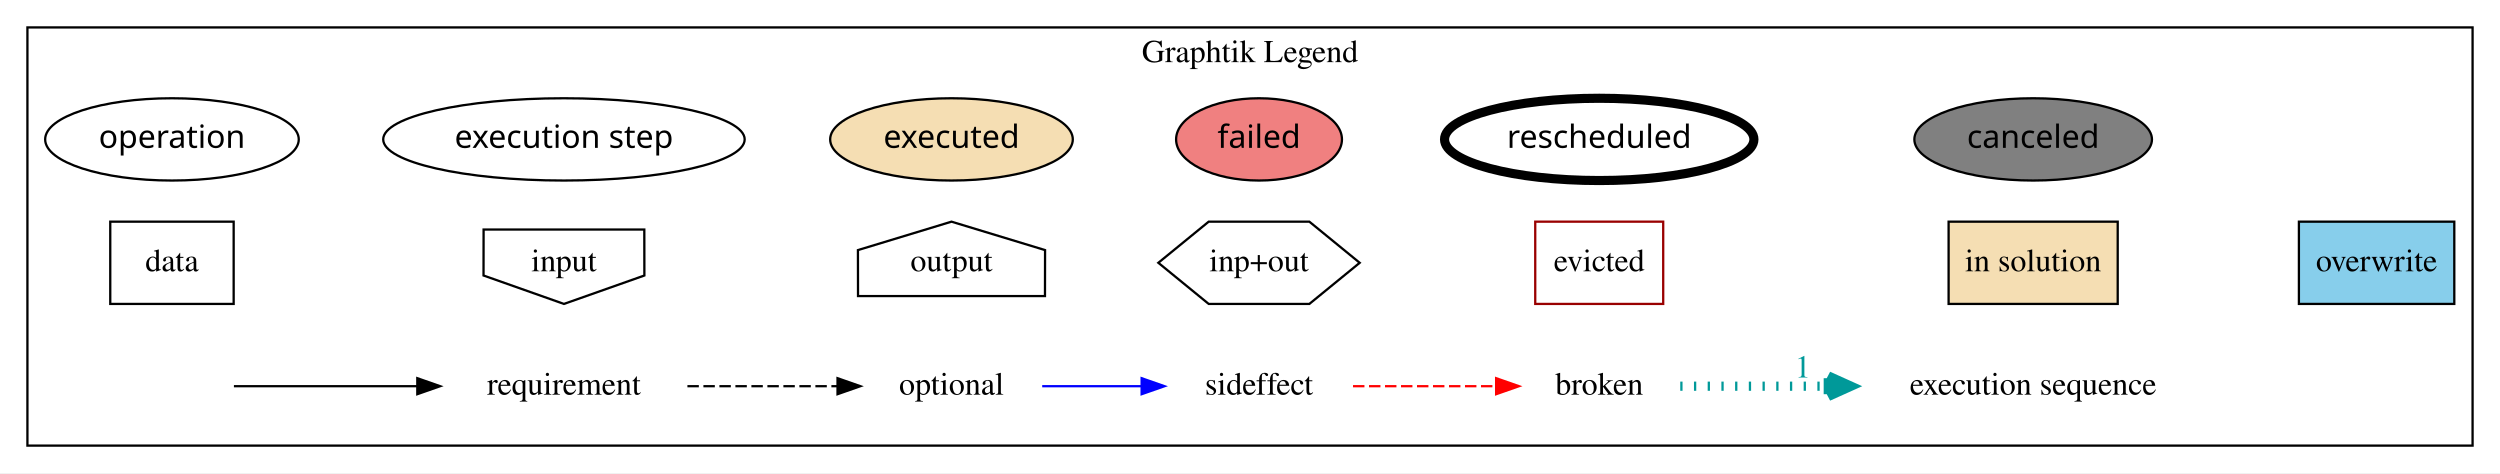
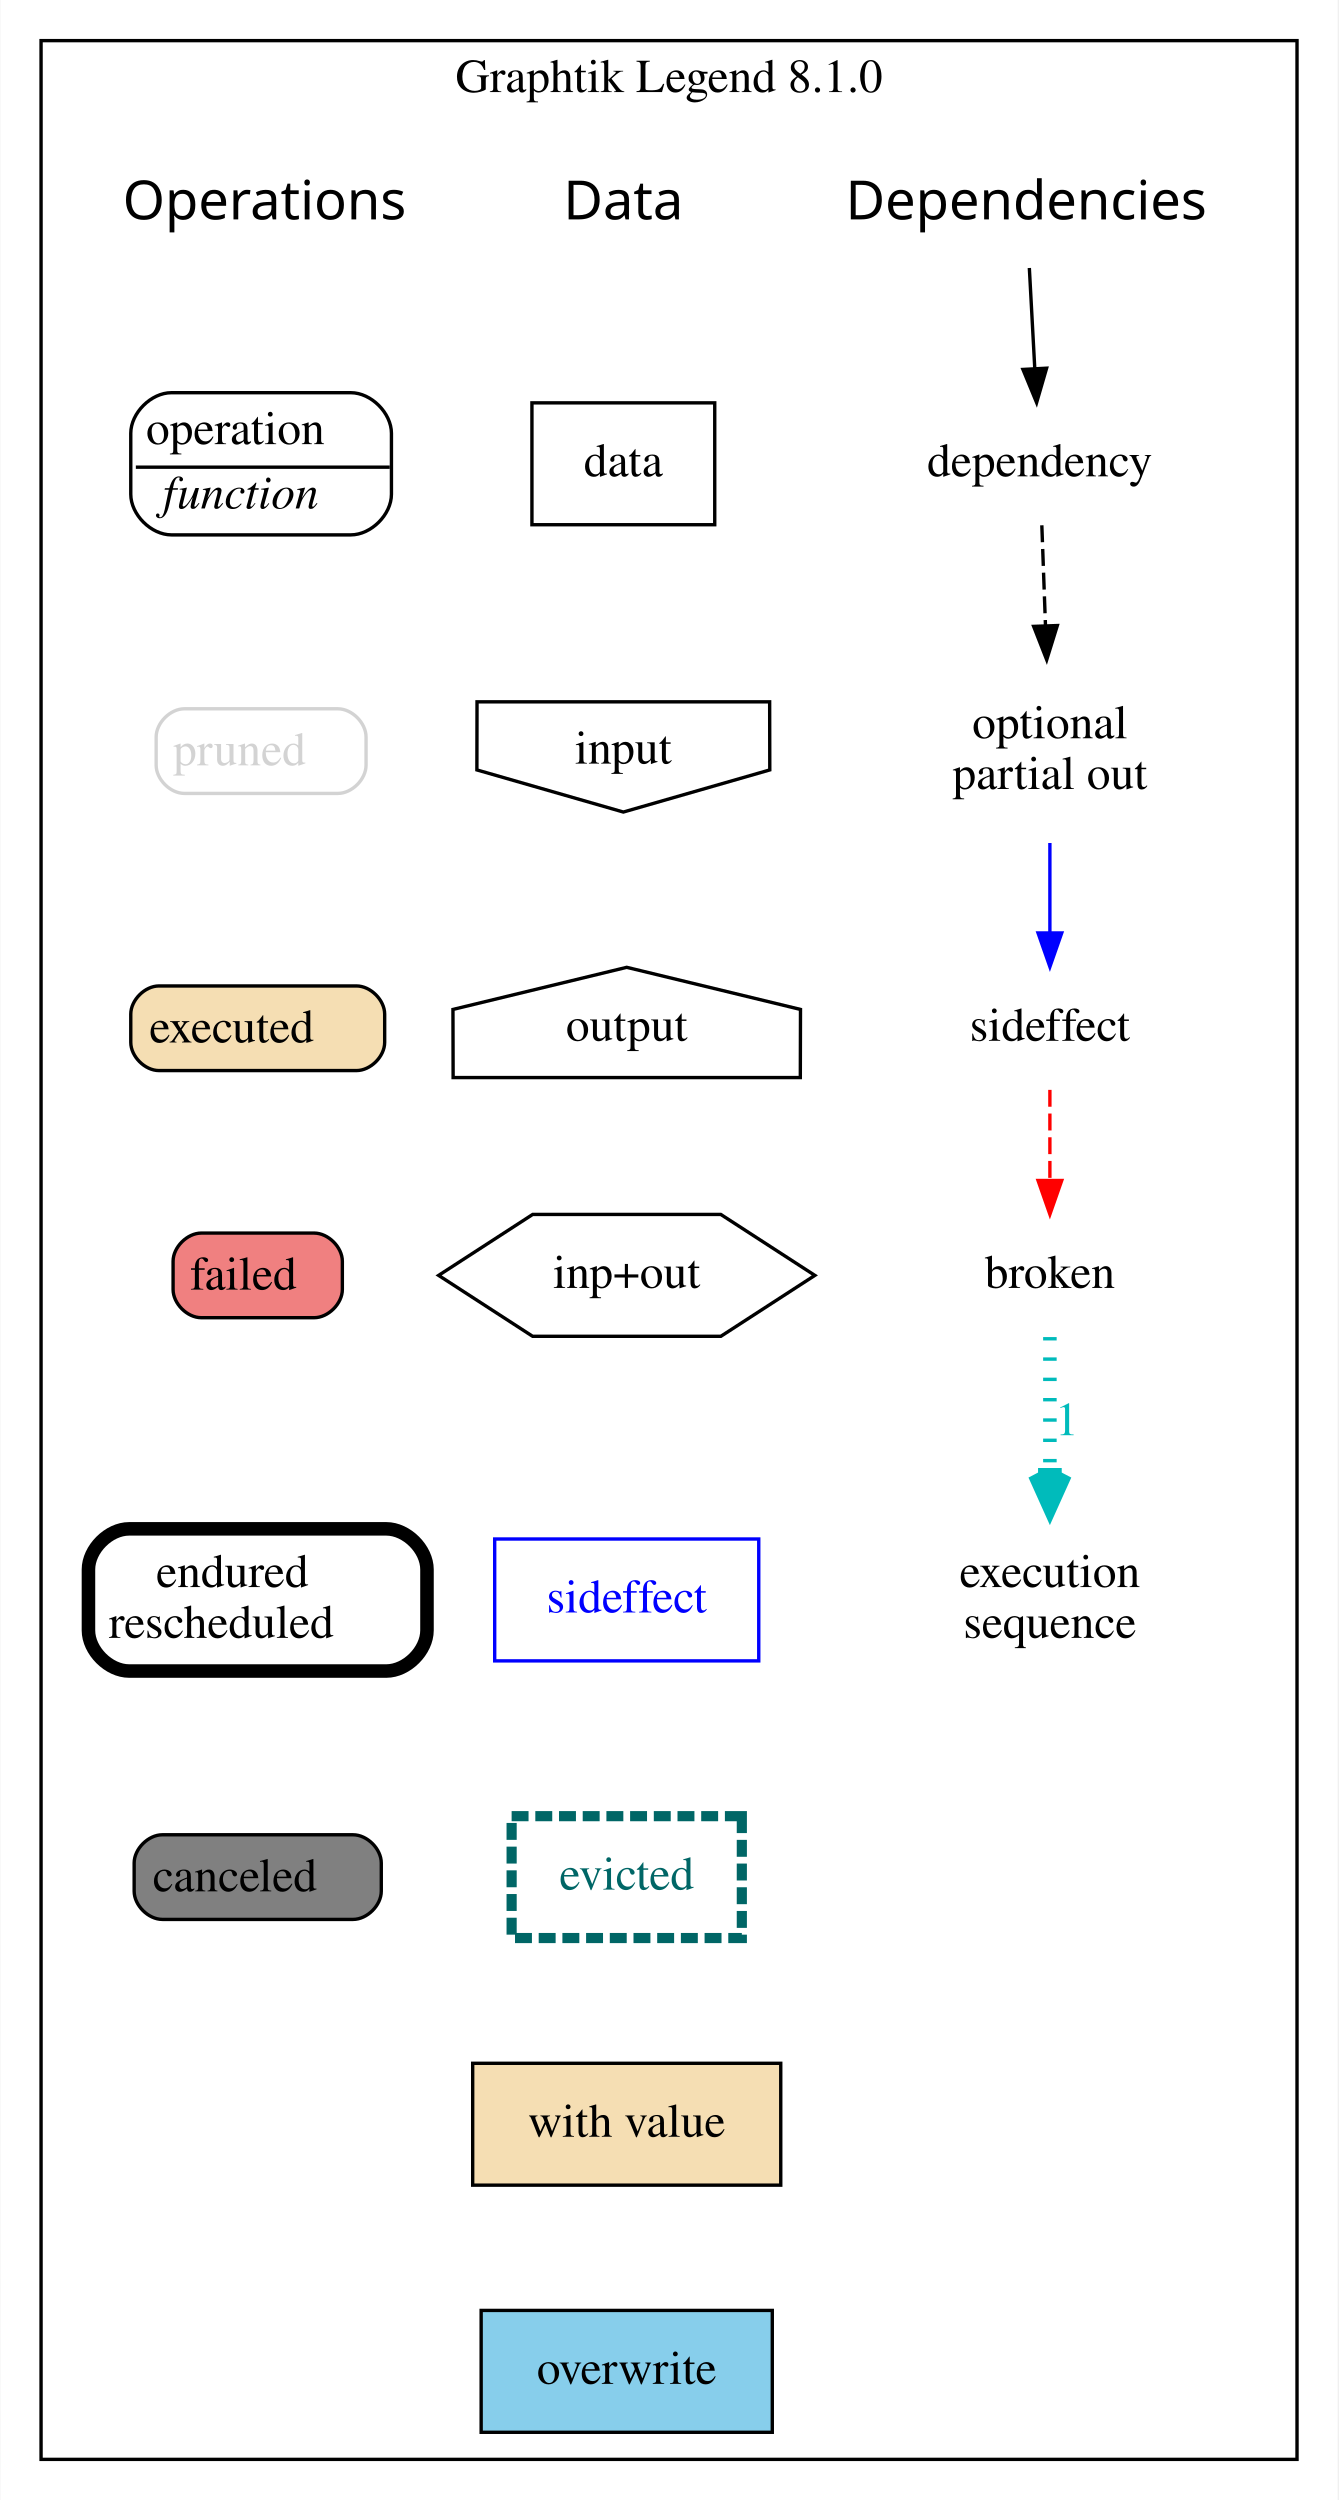
- <svg xmlns="http://www.w3.org/2000/svg" xmlns:xlink="http://www.w3.org/1999/xlink" width="1094pt" height="207pt" viewBox="0.00 0.00 1094.00 207.00">
-   <g id="graph0" class="graph" transform="scale(1 1) rotate(0) translate(4 203)">
-     <polygon fill="white" stroke="transparent" points="-4,4 -4,-203 1090,-203 1090,4 -4,4" />
+ <svg xmlns="http://www.w3.org/2000/svg" xmlns:xlink="http://www.w3.org/1999/xlink" width="395pt" height="738pt" viewBox="0.00 0.00 395.00 738.48">
+   <g id="graph0" class="graph" transform="scale(1 1) rotate(0) translate(4 734.48)">
+     <polygon fill="white" stroke="transparent" points="-4,4 -4,-734.48 391,-734.48 391,4 -4,4" />
    <g id="clust1" class="cluster">
-       <polygon fill="none" stroke="black" points="8,-8 8,-191 1078,-191 1078,-8 8,-8" />
-       <text text-anchor="middle" x="543" y="-175.8" font-family="Times,serif" font-size="14.00">Graphtik Legend</text>
+       <polygon fill="none" stroke="black" points="8,-8 8,-722.48 379,-722.48 379,-8 8,-8" />
+       <text text-anchor="middle" x="193.5" y="-707.28" font-family="Times,serif" font-size="14.00">Graphtik Legend 8.1.0</text>
    </g>
    <g id="node1" class="node">
-       <g id="a_node1">
-         <a xlink:href="https://graphtik.readthedocs.io/en/latest/arch.html#term-operation" xlink:title="A function with needs &amp; provides.">
-           <ellipse fill="none" stroke="black" cx="71.25" cy="-142" rx="55.49" ry="18" />
-           <text text-anchor="middle" x="71.25" y="-138.3" font-family="italic" font-size="14.00">operation</text>
-         </a>
-       </g>
+       <text text-anchor="middle" x="299" y="-669.68" font-family="bold italic" font-size="16.00">Dependencies</text>
    </g>
    <g id="node2" class="node">
-       <g id="a_node2">
-         <a xlink:href="https://graphtik.readthedocs.io/en/latest/arch.html#term-execution-steps" xlink:title="Either an operation or ean eviction-instruction.">
-           <ellipse fill="none" stroke="black" cx="242.78" cy="-142" rx="79.09" ry="18" />
-           <text text-anchor="middle" x="242.78" y="-138.3" font-family="italic" font-size="14.00">execution step</text>
+       <ellipse fill="none" stroke="transparent" cx="303" cy="-597.48" rx="66.09" ry="18" />
+       <text text-anchor="middle" x="303" y="-593.78" font-family="Times,serif" font-size="14.00">dependency</text>
+     </g>
+     <g id="edge1" class="edge">
+       <g id="a_edge1">
+         <a xlink:href="https://graphtik.readthedocs.io/en/latest/arch.html#term-dependency" xlink:title="Compulsory: from src Operation --&gt; dst `provides` OR src `needs` --&gt; dst Operation.">
+           <path fill="none" stroke="black" d="M299.93,-655.32C300.4,-646.54 300.99,-635.64 301.53,-625.75" />
+           <polygon fill="black" stroke="black" points="305.03,-625.72 302.08,-615.55 298.04,-625.35 305.03,-625.72" />
        </a>
      </g>
    </g>
    <g id="node3" class="node">
      <g id="a_node3">
-         <a xlink:href="https://graphtik.readthedocs.io/en/latest/arch.html#term-solution" xlink:title="Operation executed succesfully.">
-           <ellipse fill="wheat" stroke="black" cx="412.37" cy="-142" rx="53.09" ry="18" />
-           <text text-anchor="middle" x="412.37" y="-138.3" font-family="italic" font-size="14.00">executed</text>
+         <a xlink:href="https://graphtik.readthedocs.io/en/latest/arch.html#term-needs" xlink:title="Target operation may run without source `need` OR source operation may not `provide` target data.">
+           <ellipse fill="none" stroke="transparent" cx="306" cy="-512.61" rx="65.11" ry="26.74" />
+           <text text-anchor="middle" x="306" y="-516.41" font-family="Times,serif" font-size="14.00">optional</text>
+           <text text-anchor="middle" x="306" y="-501.41" font-family="Times,serif" font-size="14.00">partial out</text>
        </a>
      </g>
    </g>
+     <g id="edge2" class="edge">
+       <path fill="none" stroke="black" stroke-dasharray="5,2" d="M303.62,-579.31C303.93,-570.7 304.32,-559.94 304.7,-549.64" />
+       <polygon fill="black" stroke="black" points="308.2,-549.7 305.06,-539.58 301.2,-549.45 308.2,-549.7" />
+     </g>
    <g id="node4" class="node">
      <g id="a_node4">
-         <a xlink:href="https://graphtik.readthedocs.io/en/latest/arch.html#term-endurance" xlink:title="Failed operation - downstream ops will cancel.">
-           <ellipse fill="LightCoral" stroke="black" cx="546.95" cy="-142" rx="36.29" ry="18" />
-           <text text-anchor="middle" x="546.95" y="-138.3" font-family="italic" font-size="14.00">failed</text>
+         <a xlink:href="https://graphtik.readthedocs.io/en/latest/arch.html#term-sideffects" xlink:title="Fictive data not consumed/produced by operation functions.">
+           <ellipse fill="none" stroke="transparent" cx="306" cy="-430.74" rx="50.89" ry="18" />
+           <text text-anchor="middle" x="306" y="-427.04" font-family="Times,serif" font-size="14.00">sideffect</text>
        </a>
      </g>
    </g>
+     <g id="edge3" class="edge">
+       <path fill="none" stroke="blue" d="M306,-485.46C306,-477.01 306,-467.63 306,-459.1" />
+       <polygon fill="blue" stroke="blue" points="309.5,-458.89 306,-448.89 302.5,-458.89 309.5,-458.89" />
+     </g>
    <g id="node5" class="node">
      <g id="a_node5">
-         <a xlink:href="https://graphtik.readthedocs.io/en/latest/arch.html#term-reschedulling" xlink:title="Operation may fail / provide partial outputs so `net` must reschedule.">
-           <ellipse fill="none" stroke="black" stroke-width="4" cx="695.82" cy="-142" rx="67.69" ry="18" />
-           <text text-anchor="middle" x="695.82" y="-138.3" font-family="italic" font-size="14.00">rescheduled</text>
+         <a xlink:href="https://graphtik.readthedocs.io/en/latest/arch.html#term-partial outputs" xlink:title="Target data was not `provided` by source operation due to failure / partial-outs.">
+           <ellipse fill="none" stroke="transparent" cx="306" cy="-357.74" rx="42.79" ry="18" />
+           <text text-anchor="middle" x="306" y="-354.04" font-family="Times,serif" font-size="14.00">broken</text>
        </a>
      </g>
    </g>
+     <g id="edge4" class="edge">
+       <path fill="none" stroke="red" stroke-dasharray="5,2" d="M306,-412.55C306,-404.53 306,-394.79 306,-385.81" />
+       <polygon fill="red" stroke="red" points="309.5,-385.77 306,-375.77 302.5,-385.77 309.5,-385.77" />
+     </g>
    <g id="node6" class="node">
      <g id="a_node6">
-         <a xlink:href="https://graphtik.readthedocs.io/en/latest/arch.html#term-reschedule" xlink:title="Canceled operation due to failures or partial outputs upstreams.">
-           <ellipse fill="Grey" stroke="black" cx="885.71" cy="-142" rx="51.99" ry="18" />
-           <text text-anchor="middle" x="885.71" y="-138.3" font-family="italic" font-size="14.00">canceled</text>
+         <a xlink:href="https://graphtik.readthedocs.io/en/latest/arch.html#term-execution-steps" xlink:title="Sequence of execution steps.">
+           <ellipse fill="none" stroke="transparent" stroke-width="4" cx="306" cy="-261.87" rx="60.62" ry="26.74" />
+           <text text-anchor="middle" x="306" y="-265.67" font-family="Times,serif" font-size="14.00">execution</text>
+           <text text-anchor="middle" x="306" y="-250.67" font-family="Times,serif" font-size="14.00">sequence</text>
        </a>
      </g>
    </g>
+     <g id="edge5" class="edge">
+       <path fill="none" stroke="#00bbbb" stroke-width="4" stroke-dasharray="1,5" d="M306,-339.52C306,-328.22 306,-313.01 306,-299.12" />
+       <polygon fill="#00bbbb" stroke="#00bbbb" stroke-width="4" points="306,-288.84 310.5,-298.84 307.5,-293.84 307.5,-298.84 306,-298.84 304.5,-298.84 304.5,-293.84 301.5,-298.84 306,-288.84 306,-288.84" />
+       <text text-anchor="middle" x="311" y="-310.54" font-family="Times,serif" font-size="14.00" fill="#00bbbb">1</text>
+     </g>
    <g id="node7" class="node">
-       <g id="a_node7">
-         <a xlink:href="https://graphtik.readthedocs.io/en/latest/arch.html#term-graph" xlink:title="Any data not given or asked.">
-           <polygon fill="none" stroke="black" points="98.25,-106 44.25,-106 44.25,-70 98.25,-70 98.25,-106" />
-           <text text-anchor="middle" x="71.25" y="-84.3" font-family="Times,serif" font-size="14.00">data</text>
-         </a>
-       </g>
+       <text text-anchor="middle" x="180" y="-669.68" font-family="bold italic" font-size="16.00">Data</text>
    </g>
    <g id="node8" class="node">
      <g id="a_node8">
-         <a xlink:href="https://graphtik.readthedocs.io/en/latest/arch.html#term-inputs" xlink:title="Solution value given into the computation.">
-           <polygon fill="none" stroke="black" points="207.59,-82.44 242.78,-70 277.98,-82.44 277.95,-102.56 207.62,-102.56 207.59,-82.44" />
-           <text text-anchor="middle" x="242.78" y="-84.3" font-family="Times,serif" font-size="14.00">input</text>
+         <a xlink:href="https://graphtik.readthedocs.io/en/latest/arch.html#term-graph" xlink:title="Any data not given or asked.">
+           <polygon fill="none" stroke="black" points="207,-615.48 153,-615.48 153,-579.48 207,-579.48 207,-615.48" />
+           <text text-anchor="middle" x="180" y="-593.78" font-family="Times,serif" font-size="14.00">data</text>
        </a>
      </g>
    </g>
    <g id="node9" class="node">
      <g id="a_node9">
-         <a xlink:href="https://graphtik.readthedocs.io/en/latest/arch.html#term-outputs" xlink:title="Solution value asked from the computation.">
-           <polygon fill="none" stroke="black" points="453.32,-93.56 412.37,-106 371.43,-93.56 371.47,-73.44 453.28,-73.44 453.32,-93.56" />
-           <text text-anchor="middle" x="412.37" y="-84.3" font-family="Times,serif" font-size="14.00">output</text>
+         <a xlink:href="https://graphtik.readthedocs.io/en/latest/arch.html#term-inputs" xlink:title="Solution value given into the computation.">
+           <polygon fill="none" stroke="black" points="136.74,-507.05 180,-494.61 223.26,-507.05 223.22,-527.17 136.78,-527.17 136.74,-507.05" />
+           <text text-anchor="middle" x="180" y="-508.91" font-family="Times,serif" font-size="14.00">input</text>
        </a>
      </g>
    </g>
    <g id="node10" class="node">
      <g id="a_node10">
-         <a xlink:href="https://graphtik.readthedocs.io/en/latest/arch.html#term-netop" xlink:title="Data both given and asked.">
-           <polygon fill="none" stroke="black" points="591,-88 568.97,-106 524.92,-106 502.89,-88 524.92,-70 568.97,-70 591,-88" />
-           <text text-anchor="middle" x="546.95" y="-84.3" font-family="Times,serif" font-size="14.00">inp+out</text>
+         <a xlink:href="https://graphtik.readthedocs.io/en/latest/arch.html#term-outputs" xlink:title="Solution value asked from the computation.">
+           <polygon fill="none" stroke="black" points="232.33,-436.3 181,-448.74 129.67,-436.3 129.72,-416.18 232.28,-416.18 232.33,-436.3" />
+           <text text-anchor="middle" x="181" y="-427.04" font-family="Times,serif" font-size="14.00">output</text>
        </a>
      </g>
    </g>
    <g id="node11" class="node">
      <g id="a_node11">
-         <a xlink:href="https://graphtik.readthedocs.io/en/latest/arch.html#term-evictions" xlink:title="Data erased from solution, to save memory.">
-           <polygon fill="none" stroke="#990000" points="723.82,-106 667.82,-106 667.82,-70 723.82,-70 723.82,-106" />
-           <text text-anchor="middle" x="695.82" y="-84.3" font-family="Times,serif" font-size="14.00">evicted</text>
+         <a xlink:href="https://graphtik.readthedocs.io/en/latest/arch.html#term-dependency" xlink:title="Data both given and asked.">
+           <polygon fill="none" stroke="black" points="236.57,-357.74 208.79,-375.74 153.21,-375.74 125.43,-357.74 153.21,-339.74 208.79,-339.74 236.57,-357.74" />
+           <text text-anchor="middle" x="181" y="-354.04" font-family="Times,serif" font-size="14.00">inp+out</text>
+         </a>
+       </g>
+     </g>
+     <g id="node13" class="node">
+       <g id="a_node13">
+         <a xlink:href="https://graphtik.readthedocs.io/en/latest/arch.html#term-sideffects" xlink:title="Fictive data not consumed/produced by operation functions.">
+           <polygon fill="none" stroke="blue" points="220,-279.87 142,-279.87 142,-243.87 220,-243.87 220,-279.87" />
+           <text text-anchor="middle" x="181" y="-258.17" font-family="Times,serif" font-size="14.00" fill="blue">sideffect</text>
        </a>
      </g>
    </g>
    <g id="node12" class="node">
      <g id="a_node12">
-         <a xlink:href="https://graphtik.readthedocs.io/en/latest/arch.html#term-solution" xlink:title="Data contained in the solution.">
-           <polygon fill="wheat" stroke="black" points="922.71,-106 848.71,-106 848.71,-70 922.71,-70 922.71,-106" />
-           <text text-anchor="middle" x="885.71" y="-84.3" font-family="Times,serif" font-size="14.00">in solution</text>
+         <a xlink:href="https://graphtik.readthedocs.io/en/latest/arch.html#term-evictions" xlink:title="Instruction step to erase data from solution, to save memory.">
+           <polygon fill="none" stroke="#006666" stroke-width="3" stroke-dasharray="5,2" points="215,-198 147,-198 147,-162 215,-162 215,-198" />
+           <text text-anchor="middle" x="181" y="-176.3" font-family="Times,serif" font-size="14.00" fill="#006666">evicted</text>
        </a>
      </g>
    </g>
-     <g id="node13" class="node">
-       <g id="a_node13">
-         <a xlink:href="https://graphtik.readthedocs.io/en/latest/arch.html#term-overwrites" xlink:title="More than 1 values exist in solution with this name.">
-           <polygon fill="SkyBlue" stroke="black" points="1070,-106 1002,-106 1002,-70 1070,-70 1070,-106" />
-           <text text-anchor="middle" x="1036" y="-84.3" font-family="Times,serif" font-size="14.00">overwrite</text>
+     <g id="node14" class="node">
+       <g id="a_node14">
+         <a xlink:href="https://graphtik.readthedocs.io/en/latest/arch.html#term-solution" xlink:title="Data contained in the solution.">
+           <polygon fill="wheat" stroke="black" points="226.5,-125 135.5,-125 135.5,-89 226.5,-89 226.5,-125" />
+           <text text-anchor="middle" x="181" y="-103.3" font-family="Times,serif" font-size="14.00">with value</text>
        </a>
      </g>
    </g>
    <g id="node15" class="node">
      <g id="a_node15">
-         <a xlink:href="https://graphtik.readthedocs.io/en/latest/arch.html#term-needs" xlink:title="Source operation --&gt; target `provides` OR source `needs` --&gt; target operation.">
-           <ellipse fill="none" stroke="transparent" cx="242.78" cy="-34" rx="53.89" ry="18" />
-           <text text-anchor="middle" x="242.78" y="-30.3" font-family="Times,serif" font-size="14.00">requirement</text>
+         <a xlink:href="https://graphtik.readthedocs.io/en/latest/arch.html#term-overwrite" xlink:title="More than 1 values exist in solution with this name.">
+           <polygon fill="SkyBlue" stroke="black" points="224,-52 138,-52 138,-16 224,-16 224,-52" />
+           <text text-anchor="middle" x="181" y="-30.3" font-family="Times,serif" font-size="14.00">overwrite</text>
        </a>
      </g>
    </g>
-     <g id="edge12" class="edge">
-       <path fill="none" stroke="black" d="M98.36,-34C119.71,-34 150.78,-34 178.55,-34" />
-       <polygon fill="black" stroke="black" points="178.61,-37.5 188.61,-34 178.61,-30.5 178.61,-37.5" />
+     <g id="node16" class="node">
+       <text text-anchor="middle" x="74" y="-669.68" font-family="bold italic" font-size="16.00">Operations</text>
    </g>
-     <g id="node16" class="node">
-       <g id="a_node16">
-         <a xlink:href="https://graphtik.readthedocs.io/en/latest/arch.html#term-needs" xlink:title="Target operation may run without source `need` OR source operation may not `provide` target data.">
-           <ellipse fill="none" stroke="transparent" cx="412.37" cy="-34" rx="39.79" ry="18" />
-           <text text-anchor="middle" x="412.37" y="-30.3" font-family="Times,serif" font-size="14.00">optional</text>
+     <g id="node17" class="node">
+       <g id="a_node17">
+         <a xlink:href="https://graphtik.readthedocs.io/en/latest/arch.html#term-operation" xlink:title="A function with needs &amp; provides.">
+           <polyline fill="none" stroke="black" points="36,-596.48 111,-596.48 " />
+           <text text-anchor="start" x="39" y="-603.28" font-family="Times,serif" font-size="14.00">operation</text>
+           <text text-anchor="start" x="44" y="-584.28" font-family="Times,serif" font-style="italic" font-size="14.00">function</text>
+           <path fill="none" stroke="black" d="M46.5,-576.48C46.5,-576.48 99.5,-576.48 99.5,-576.48 105.5,-576.48 111.5,-582.48 111.5,-588.48 111.5,-588.48 111.5,-606.48 111.5,-606.48 111.5,-612.48 105.5,-618.48 99.5,-618.48 99.5,-618.48 46.5,-618.48 46.5,-618.48 40.5,-618.48 34.5,-612.48 34.5,-606.48 34.5,-606.48 34.5,-588.48 34.5,-588.48 34.5,-582.48 40.5,-576.48 46.5,-576.48" />
        </a>
      </g>
    </g>
-     <g id="edge13" class="edge">
-       <path fill="none" stroke="black" stroke-dasharray="5,2" d="M296.81,-34C317.81,-34 341.81,-34 362.39,-34" />
-       <polygon fill="black" stroke="black" points="362.5,-37.5 372.5,-34 362.5,-30.5 362.5,-37.5" />
-     </g>
-     <g id="node17" class="node">
-       <g id="a_node17">
-         <a xlink:href="https://graphtik.readthedocs.io/en/latest/arch.html#term-sideffects" xlink:title="Fictive data not consumed/produced by operation functions.">
-           <ellipse fill="none" stroke="transparent" cx="546.95" cy="-34" rx="40.89" ry="18" />
-           <text text-anchor="middle" x="546.95" y="-30.3" font-family="Times,serif" font-size="14.00">sideffect</text>
+     <g id="node18" class="node">
+       <g id="a_node18">
+         <a xlink:href="https://graphtik.readthedocs.io/en/latest/arch.html#term-prune" xlink:title="Operation excluded from plan.">
+           <text text-anchor="start" x="47" y="-508.41" font-family="Times,serif" font-size="14.00" fill="#d3d3d3">pruned</text>
+           <path fill="none" stroke="#d3d3d3" d="M50.33,-500.11C50.33,-500.11 95.67,-500.11 95.67,-500.11 99.83,-500.11 104,-504.28 104,-508.44 104,-508.44 104,-516.78 104,-516.78 104,-520.94 99.83,-525.11 95.67,-525.11 95.67,-525.11 50.33,-525.11 50.33,-525.11 46.17,-525.11 42,-520.94 42,-516.78 42,-516.78 42,-508.44 42,-508.44 42,-504.28 46.17,-500.11 50.33,-500.11" />
        </a>
      </g>
    </g>
-     <g id="edge14" class="edge">
-       <path fill="none" stroke="blue" d="M452.07,-34C465.6,-34 481,-34 495.35,-34" />
-       <polygon fill="blue" stroke="blue" points="495.58,-37.5 505.58,-34 495.58,-30.5 495.58,-37.5" />
-     </g>
-     <g id="node18" class="node">
-       <g id="a_node18">
-         <a xlink:href="https://graphtik.readthedocs.io/en/latest/arch.html#term-partial outputs" xlink:title="Target data was not `provided` by source operation due to failure / partial-outs.">
-           <ellipse fill="none" stroke="transparent" cx="695.82" cy="-34" rx="35.19" ry="18" />
-           <text text-anchor="middle" x="695.82" y="-30.3" font-family="Times,serif" font-size="14.00">broken</text>
+     <g id="node19" class="node">
+       <g id="a_node19">
+         <a xlink:href="https://graphtik.readthedocs.io/en/latest/arch.html#term-solution" xlink:title="Operation executed successfully.">
+           <path fill="wheat" stroke="transparent" d="M42.83,-418.24C42.83,-418.24 101.17,-418.24 101.17,-418.24 105.33,-418.24 109.5,-422.41 109.5,-426.57 109.5,-426.57 109.5,-434.91 109.5,-434.91 109.5,-439.07 105.33,-443.24 101.17,-443.24 101.17,-443.24 42.83,-443.24 42.83,-443.24 38.67,-443.24 34.5,-439.07 34.5,-434.91 34.5,-434.91 34.5,-426.57 34.5,-426.57 34.5,-422.41 38.67,-418.24 42.83,-418.24" />
+           <text text-anchor="start" x="40" y="-426.54" font-family="Times,serif" font-size="14.00">executed</text>
+           <path fill="none" stroke="black" d="M42.83,-418.24C42.83,-418.24 101.17,-418.24 101.17,-418.24 105.33,-418.24 109.5,-422.41 109.5,-426.57 109.5,-426.57 109.5,-434.91 109.5,-434.91 109.5,-439.07 105.33,-443.24 101.17,-443.24 101.17,-443.24 42.83,-443.24 42.83,-443.24 38.67,-443.24 34.5,-439.07 34.5,-434.91 34.5,-434.91 34.5,-426.57 34.5,-426.57 34.5,-422.41 38.67,-418.24 42.83,-418.24" />
        </a>
      </g>
    </g>
-     <g id="edge15" class="edge">
-       <path fill="none" stroke="red" stroke-dasharray="5,2" d="M588.08,-34C607.46,-34 630.77,-34 650.66,-34" />
-       <polygon fill="red" stroke="red" points="650.71,-37.5 660.71,-34 650.71,-30.5 650.71,-37.5" />
-     </g>
-     <g id="node19" class="node">
-       <g id="a_node19">
-         <a xlink:href="https://graphtik.readthedocs.io/en/latest/arch.html#term-execution-steps" xlink:title="Sequence of execution steps.">
-           <ellipse fill="none" stroke="transparent" stroke-width="4" cx="885.71" cy="-34" rx="79.09" ry="18" />
-           <text text-anchor="middle" x="885.71" y="-30.3" font-family="Times,serif" font-size="14.00">execution sequence</text>
+     <g id="node20" class="node">
+       <g id="a_node20">
+         <a xlink:href="https://graphtik.readthedocs.io/en/latest/arch.html#term-endurance" xlink:title="Failed operation - downstream ops will cancel.">
+           <path fill="LightCoral" stroke="transparent" d="M55.33,-345.24C55.33,-345.24 88.67,-345.24 88.67,-345.24 92.83,-345.24 97,-349.41 97,-353.57 97,-353.57 97,-361.91 97,-361.91 97,-366.07 92.83,-370.24 88.67,-370.24 88.67,-370.24 55.33,-370.24 55.33,-370.24 51.17,-370.24 47,-366.07 47,-361.91 47,-361.91 47,-353.57 47,-353.57 47,-349.41 51.17,-345.24 55.33,-345.24" />
+           <text text-anchor="start" x="52" y="-353.54" font-family="Times,serif" font-size="14.00">failed</text>
+           <path fill="none" stroke="black" d="M55.33,-345.24C55.33,-345.24 88.67,-345.24 88.67,-345.24 92.83,-345.24 97,-349.41 97,-353.57 97,-353.57 97,-361.91 97,-361.91 97,-366.07 92.83,-370.24 88.67,-370.24 88.67,-370.24 55.33,-370.24 55.33,-370.24 51.17,-370.24 47,-366.07 47,-361.91 47,-361.91 47,-353.57 47,-353.57 47,-349.41 51.17,-345.24 55.33,-345.24" />
        </a>
      </g>
    </g>
-     <g id="edge16" class="edge">
-       <path fill="none" stroke="#009999" stroke-width="4" stroke-dasharray="1,5" d="M731.28,-34C749.55,-34 772.92,-34 795.89,-34" />
-       <polygon fill="#009999" stroke="#009999" stroke-width="4" points="806.04,-34 796.04,-38.5 801.04,-35.5 796.04,-35.5 796.04,-34 796.04,-32.5 801.04,-32.5 796.04,-29.5 806.04,-34 806.04,-34" />
-       <text text-anchor="middle" x="784.91" y="-37.8" font-family="Times,serif" font-size="14.00" fill="#009999">1</text>
+     <g id="node21" class="node">
+       <g id="a_node21">
+         <a xlink:href="https://graphtik.readthedocs.io/en/latest/arch.html#term-reschedulling" xlink:title="Operation may fail or provide partial outputs so `net` must reschedule.">
+           <text text-anchor="start" x="42" y="-265.67" font-family="Times,serif" font-size="14.00">endured</text>
+           <text text-anchor="start" x="28" y="-250.67" font-family="Times,serif" font-size="14.00">rescheduled</text>
+           <path fill="none" stroke="black" stroke-width="4" d="M34,-240.87C34,-240.87 110,-240.87 110,-240.87 116,-240.87 122,-246.87 122,-252.87 122,-252.87 122,-270.87 122,-270.87 122,-276.87 116,-282.87 110,-282.87 110,-282.87 34,-282.87 34,-282.87 28,-282.87 22,-276.87 22,-270.87 22,-270.87 22,-252.87 22,-252.87 22,-246.87 28,-240.87 34,-240.87" />
+         </a>
+       </g>
+     </g>
+     <g id="node22" class="node">
+       <g id="a_node22">
+         <a xlink:href="https://graphtik.readthedocs.io/en/latest/arch.html#term-reschedule" xlink:title="Canceled operation due to failures or partial outputs upstream.">
+           <path fill="Grey" stroke="transparent" d="M43.83,-167.5C43.83,-167.5 100.17,-167.5 100.17,-167.5 104.33,-167.5 108.5,-171.67 108.5,-175.83 108.5,-175.83 108.5,-184.17 108.5,-184.17 108.5,-188.33 104.33,-192.5 100.17,-192.5 100.17,-192.5 43.83,-192.5 43.83,-192.5 39.67,-192.5 35.5,-188.33 35.5,-184.17 35.5,-184.17 35.5,-175.83 35.5,-175.83 35.5,-171.67 39.67,-167.5 43.83,-167.5" />
+           <text text-anchor="start" x="41" y="-175.8" font-family="Times,serif" font-size="14.00">canceled</text>
+           <path fill="none" stroke="black" d="M43.83,-167.5C43.83,-167.5 100.17,-167.5 100.17,-167.5 104.33,-167.5 108.5,-171.67 108.5,-175.83 108.5,-175.83 108.5,-184.17 108.5,-184.17 108.5,-188.33 104.33,-192.5 100.17,-192.5 100.17,-192.5 43.83,-192.5 43.83,-192.5 39.67,-192.5 35.5,-188.33 35.5,-184.17 35.5,-184.17 35.5,-175.83 35.5,-175.83 35.5,-171.67 39.67,-167.5 43.83,-167.5" />
+         </a>
+       </g>
    </g>
  </g>
</svg>
